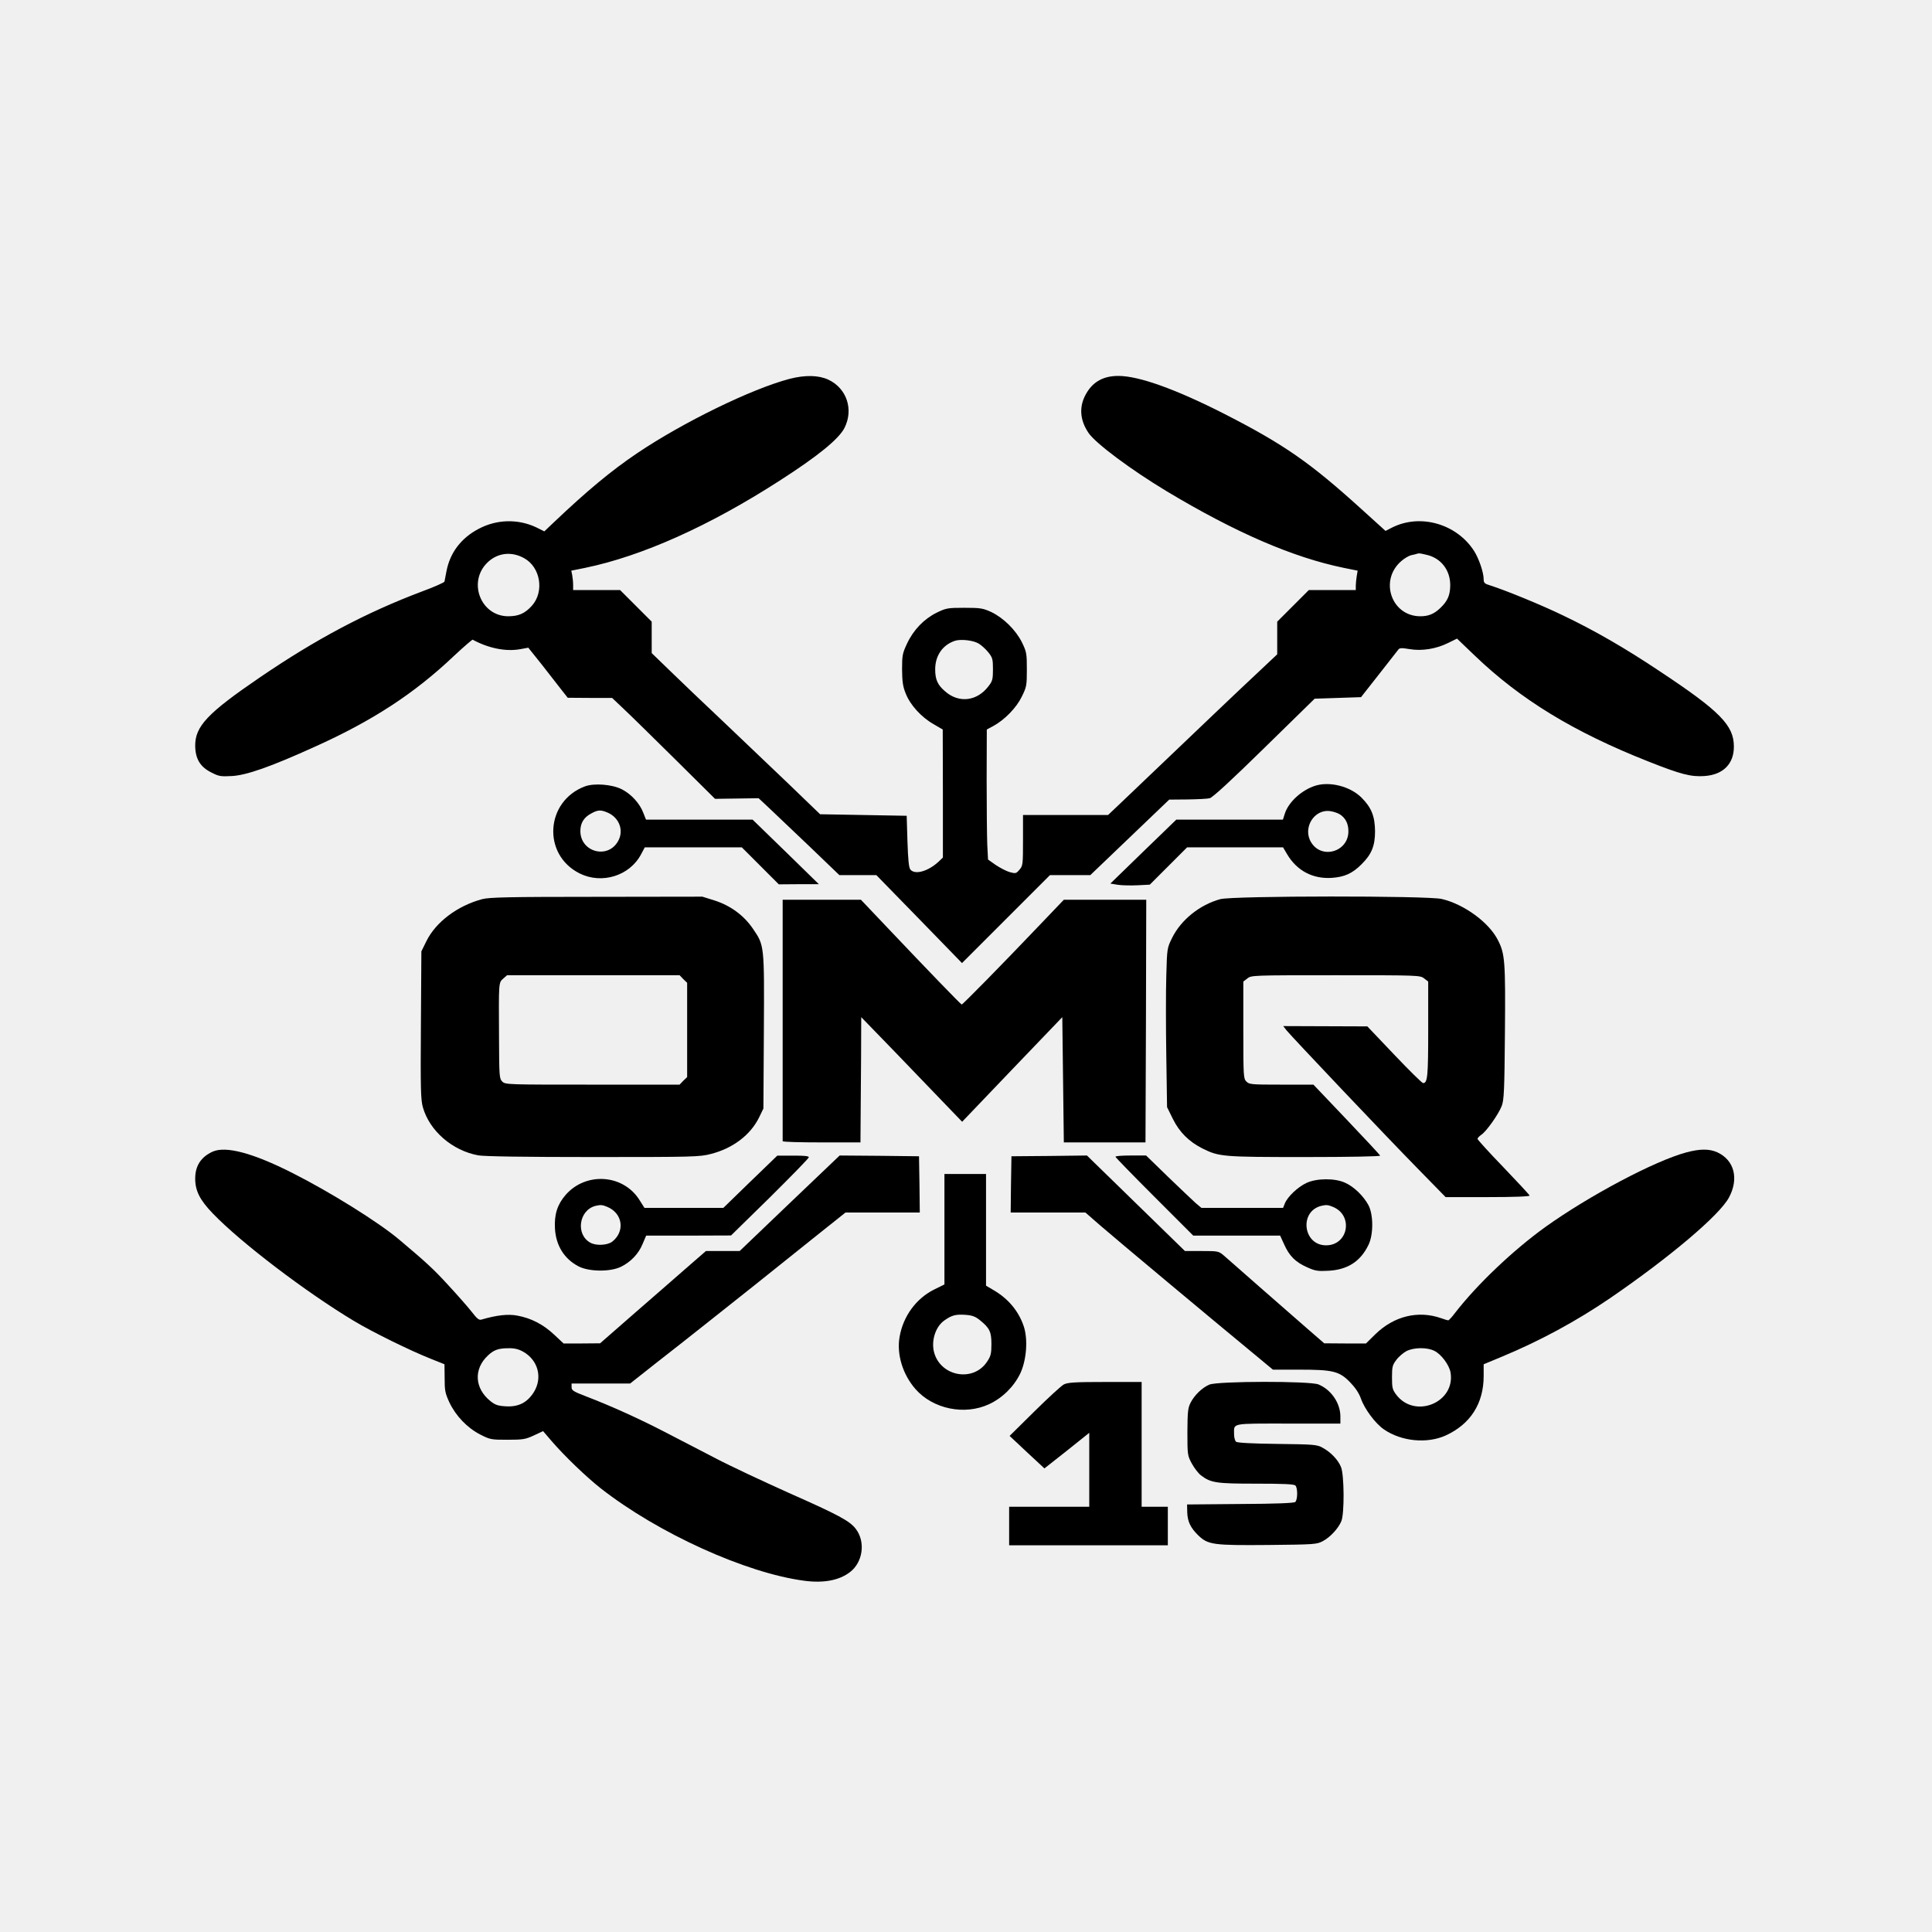
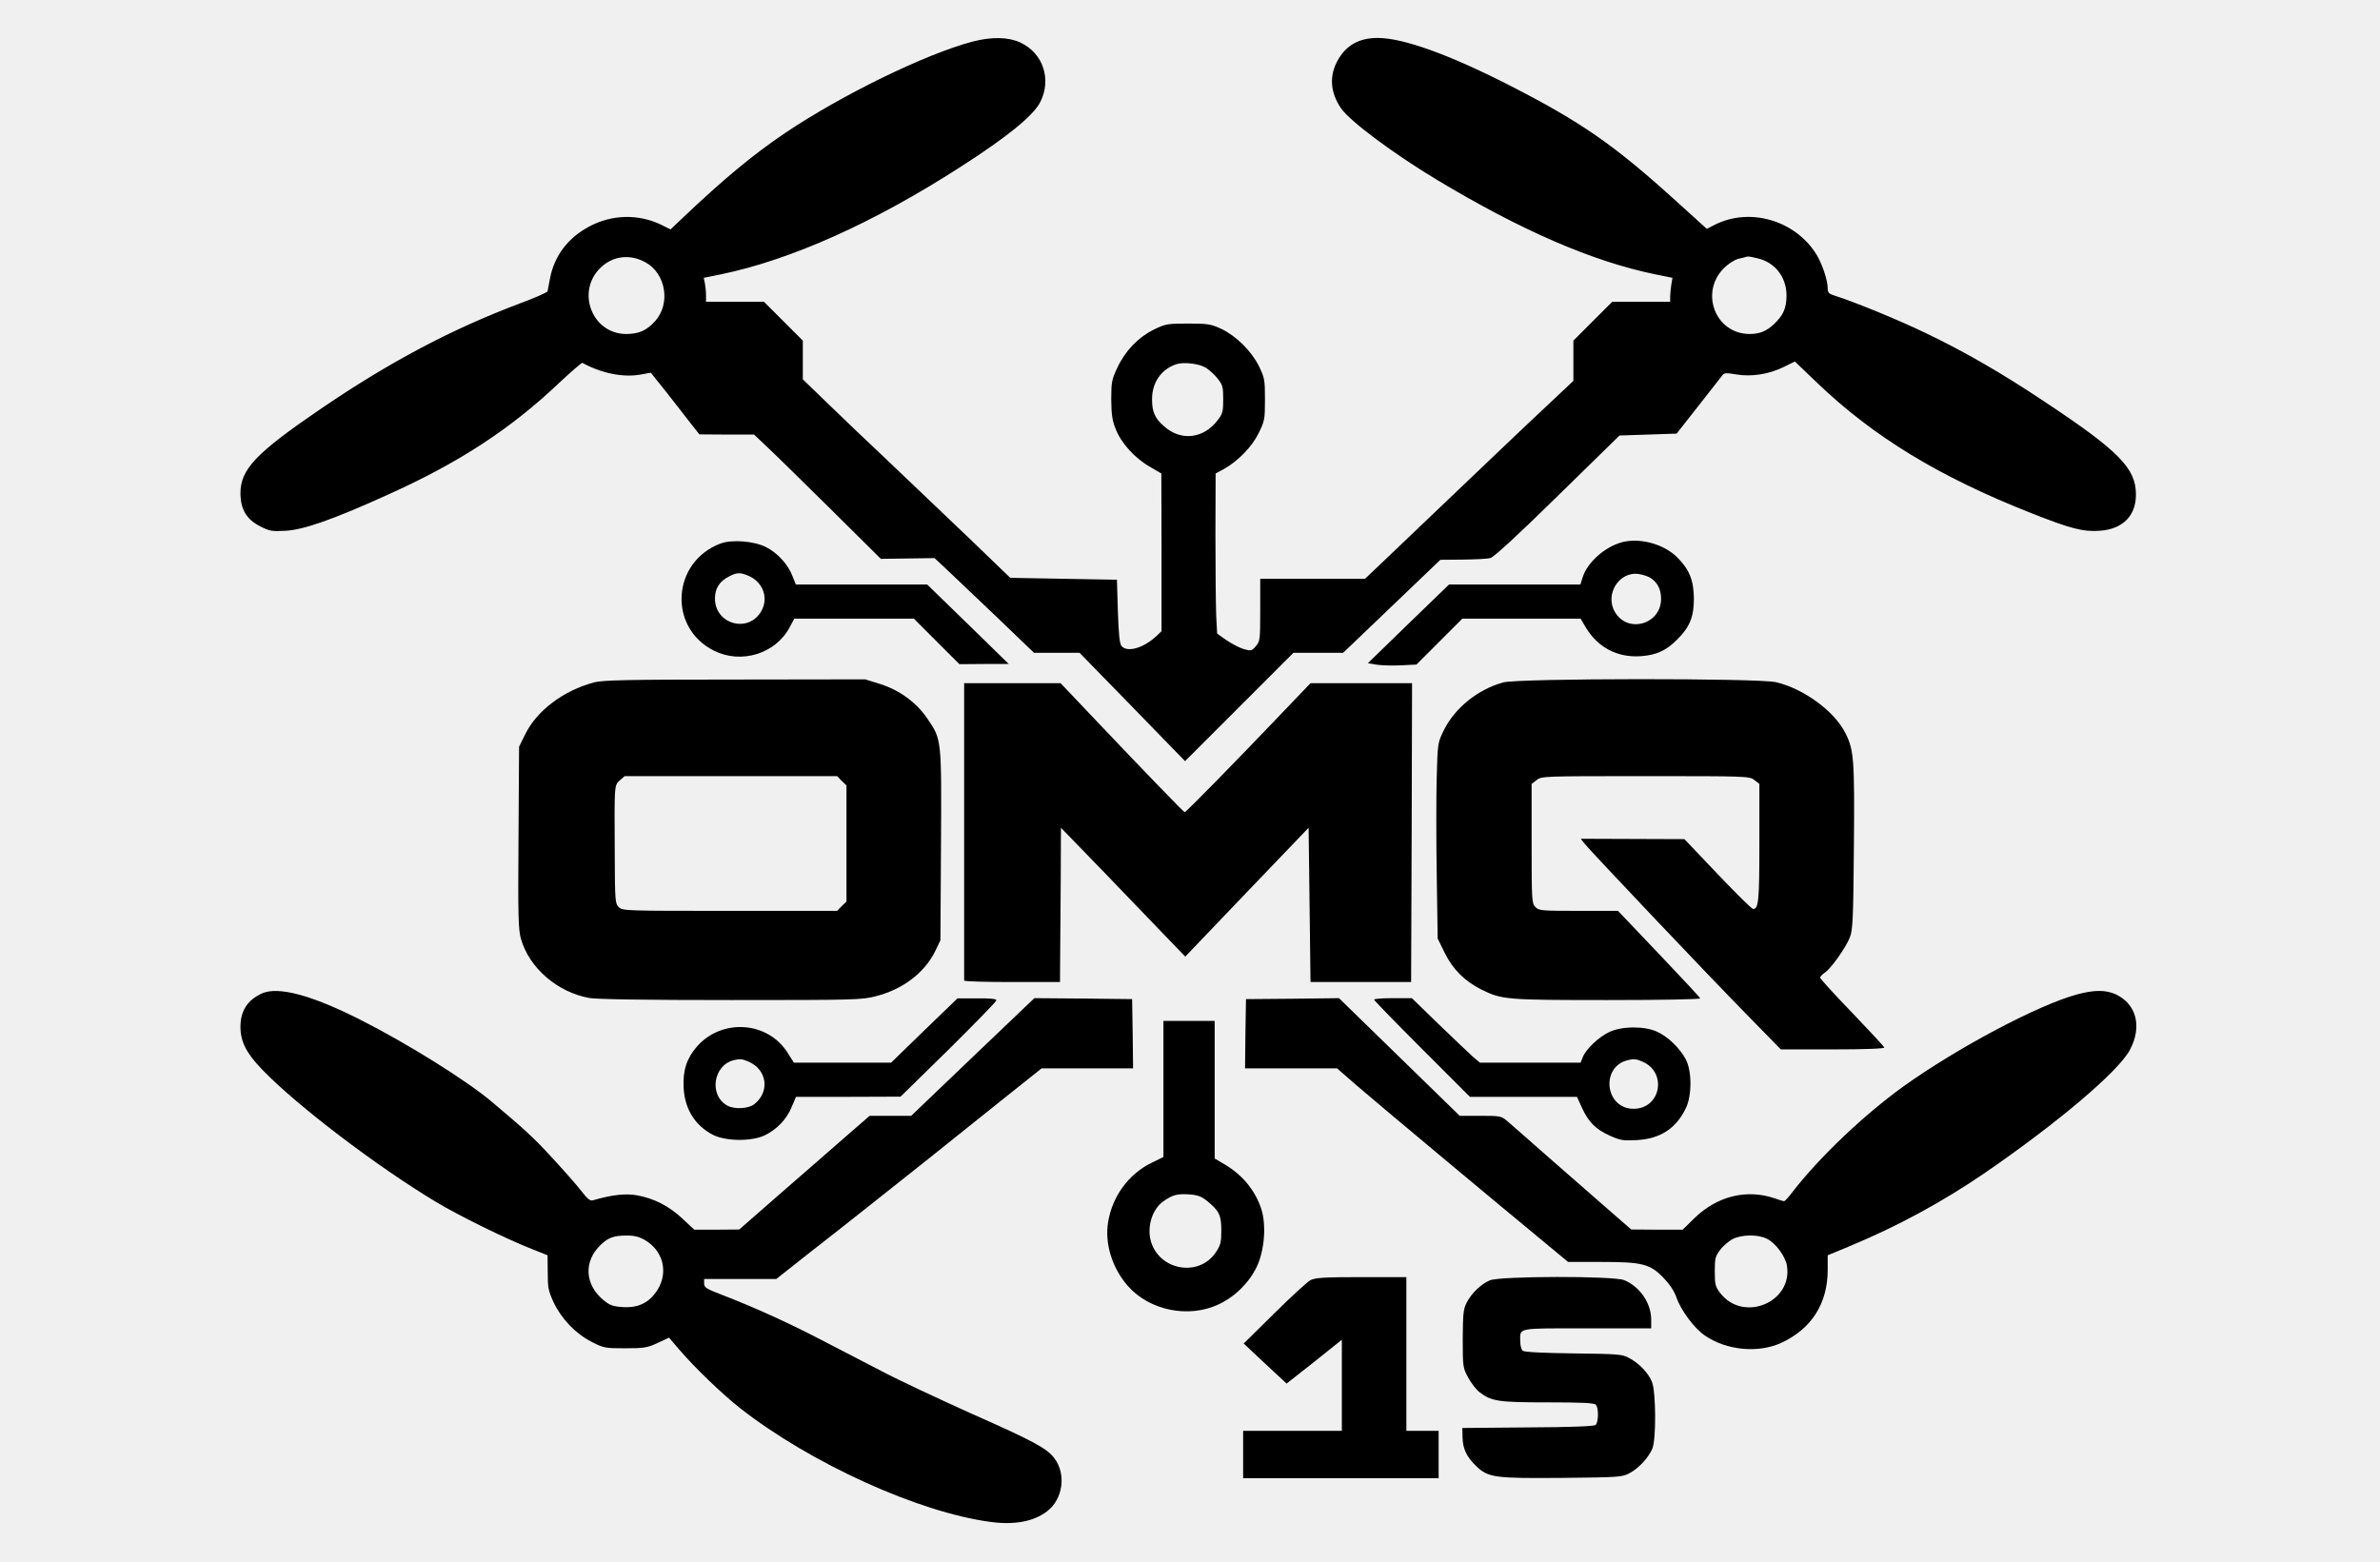
- <svg xmlns="http://www.w3.org/2000/svg" version="1.0" width="1254pt" height="1254pt" viewBox="0 0 1254 1254" preserveAspectRatio="xMidYMid meet">
-   <style type="text/css">
- @media (prefers-color-scheme: dark) {
-   g { fill: #ffffff; }
- }
- </style>
+ <svg xmlns="http://www.w3.org/2000/svg" version="1.0" width="1254pt" height="823pt" viewBox="0 224 1254 823" preserveAspectRatio="xMidYMid meet">
  <g transform="translate(0,1254) scale(0.1,-0.1)" fill="#000000" stroke="none">
    <path d="M5125 10081 c-247 -65 -692 -282 -990 -483 -169 -114 -325 -244 -541 -449 l-61 -58 -52 26 c-119 56 -257 53 -375 -10 -114 -60 -185 -155 -208 -274 -6 -32 -12 -63 -13 -68 -2 -6 -67 -35 -146 -64 -363 -137 -686 -308 -1054 -559 -337 -230 -419 -316 -418 -443 1 -84 32 -136 103 -172 50 -26 62 -28 135 -24 95 5 254 61 536 189 376 169 648 346 907 592 63 59 117 105 120 104 103 -56 215 -78 306 -62 l55 10 88 -110 c48 -61 105 -134 127 -163 l41 -52 144 -1 144 0 76 -72 c42 -39 192 -187 334 -327 l258 -256 142 2 141 2 61 -57 c33 -31 151 -143 262 -249 l201 -193 120 0 120 0 278 -285 278 -286 286 286 285 285 131 0 131 0 256 245 256 245 118 1 c65 1 130 4 145 8 18 4 142 118 354 326 l327 320 151 5 150 5 114 145 c63 80 119 152 126 161 9 14 20 15 74 6 80 -14 174 1 252 40 l57 28 116 -111 c297 -285 643 -496 1127 -687 212 -84 276 -100 363 -94 121 8 192 79 191 192 0 137 -90 229 -481 488 -226 151 -424 265 -627 362 -140 68 -375 164 -473 195 -37 11 -43 17 -43 40 0 44 -30 132 -61 182 -113 178 -350 246 -533 154 l-43 -22 -159 144 c-330 299 -499 417 -884 614 -316 161 -557 248 -691 248 -95 0 -162 -36 -206 -110 -51 -84 -46 -175 13 -261 47 -68 275 -238 504 -376 446 -268 821 -431 1153 -499 l89 -18 -6 -36 c-3 -19 -6 -47 -6 -62 l0 -28 -152 0 -153 0 -102 -102 -103 -103 0 -106 0 -106 -137 -129 c-118 -110 -300 -284 -864 -822 l-97 -92 -276 0 -276 0 0 -164 c0 -157 -1 -166 -23 -191 -21 -25 -25 -26 -62 -16 -22 6 -62 27 -91 46 l-51 36 -5 97 c-2 53 -4 243 -4 422 l1 325 43 23 c74 41 149 118 184 190 31 63 33 72 33 177 0 104 -2 114 -32 176 -40 80 -120 159 -200 197 -53 24 -69 27 -173 27 -110 0 -119 -2 -181 -32 -82 -41 -150 -111 -192 -201 -29 -62 -32 -75 -32 -167 1 -80 5 -111 24 -157 29 -74 101 -153 180 -198 l60 -35 1 -416 0 -415 -27 -26 c-69 -64 -154 -88 -184 -52 -10 12 -15 63 -19 183 l-5 166 -281 5 -281 5 -219 211 c-120 115 -311 297 -424 404 -113 106 -260 247 -327 312 l-123 119 0 102 0 102 -102 102 -103 103 -152 0 -153 0 0 34 c0 18 -3 47 -6 63 l-6 29 89 18 c369 76 807 272 1263 566 248 159 384 270 421 342 61 120 15 258 -105 314 -63 29 -150 31 -251 5z m-1723 -1164 c107 -59 132 -218 50 -309 -45 -50 -86 -68 -154 -68 -178 1 -264 223 -134 349 65 63 156 74 238 28z m5857 22 c94 -21 155 -100 154 -199 -1 -65 -17 -101 -65 -147 -40 -38 -76 -53 -129 -53 -187 0 -268 232 -125 357 20 18 49 35 64 39 15 3 32 7 37 9 16 5 17 5 64 -6z m-2907 -576 c17 -10 45 -35 62 -56 28 -35 31 -45 31 -111 0 -64 -3 -77 -29 -110 -74 -98 -193 -112 -282 -33 -49 42 -64 77 -64 143 0 89 49 159 129 185 38 12 118 3 153 -18z" />
    <path d="M3797 7436 c-257 -96 -279 -443 -35 -565 144 -72 325 -16 399 124 l24 45 315 0 315 0 120 -120 120 -120 130 1 130 0 -215 210 -215 209 -346 0 -346 0 -17 43 c-23 62 -79 123 -140 154 -63 32 -179 41 -239 19z m146 -170 c76 -32 108 -116 69 -185 -66 -120 -245 -72 -245 65 0 53 24 91 74 116 41 22 60 22 102 4z" />
    <path d="M8540 7441 c-89 -27 -175 -105 -200 -180 l-13 -41 -346 0 -346 0 -214 -207 -214 -208 49 -8 c27 -4 85 -5 128 -3 l79 4 121 121 121 121 312 0 311 0 26 -44 c63 -107 166 -162 290 -154 84 6 134 29 193 88 66 65 88 120 88 215 -1 98 -24 154 -88 218 -72 72 -203 106 -297 78z m157 -187 c36 -23 55 -60 55 -108 2 -134 -173 -187 -242 -73 -57 93 20 218 125 202 22 -3 50 -13 62 -21z" />
    <path d="M3130 6704 c-161 -43 -302 -149 -363 -274 l-32 -65 -3 -478 c-3 -418 -1 -486 13 -535 44 -153 191 -280 359 -311 39 -7 296 -11 746 -11 652 0 691 1 764 20 142 36 257 123 313 237 l28 58 3 499 c3 563 4 558 -71 668 -59 87 -146 150 -248 183 l-80 25 -687 -1 c-569 0 -696 -3 -742 -15z m1305 -519 l25 -24 0 -306 0 -306 -25 -24 -24 -25 -566 0 c-552 0 -565 0 -585 20 -19 19 -20 34 -21 283 -2 364 -3 358 27 385 l25 22 560 0 560 0 24 -25z" />
    <path d="M7921 6704 c-133 -36 -255 -134 -313 -251 -33 -67 -33 -68 -38 -248 -3 -99 -3 -331 0 -516 l5 -335 38 -77 c42 -85 104 -147 191 -191 109 -54 129 -56 664 -56 289 0 492 4 490 9 -1 5 -100 111 -218 235 l-215 226 -207 0 c-195 0 -209 1 -228 20 -19 19 -20 33 -20 334 l0 315 26 20 c26 21 35 21 574 21 539 0 548 0 574 -21 l26 -20 0 -310 c0 -305 -4 -349 -33 -349 -7 0 -91 83 -187 184 l-175 184 -273 1 -273 1 21 -27 c32 -40 644 -686 854 -900 l179 -183 274 0 c171 0 273 4 271 10 -1 5 -78 88 -170 184 -93 96 -168 179 -168 184 0 5 11 17 24 26 33 21 112 133 133 187 15 39 18 98 21 476 4 464 0 512 -45 600 -57 115 -220 234 -365 268 -92 22 -1356 21 -1437 -1z" />
    <path d="M5080 5920 c0 -429 0 -783 0 -787 0 -5 114 -8 253 -8 l252 0 1 145 c1 80 2 263 3 407 l1 261 223 -230 c122 -127 269 -280 327 -340 l105 -109 325 340 325 339 5 -406 5 -407 265 0 265 0 3 788 2 787 -267 0 -268 0 -174 -182 c-226 -237 -482 -498 -489 -498 -5 0 -214 216 -486 503 l-168 177 -254 0 -254 0 0 -780z" />
    <path d="M1380 5065 c-76 -35 -113 -92 -113 -175 0 -79 30 -139 115 -227 182 -189 604 -510 914 -696 119 -72 367 -194 504 -248 l85 -34 1 -90 c0 -80 3 -97 31 -158 42 -88 116 -165 200 -208 64 -33 72 -34 177 -34 101 0 117 3 171 28 l60 28 54 -63 c83 -97 228 -236 321 -309 372 -291 941 -549 1319 -599 126 -17 228 2 298 56 84 64 102 196 38 280 -39 52 -112 91 -435 234 -169 76 -383 176 -474 224 -91 47 -239 124 -328 170 -172 89 -349 169 -510 231 -86 33 -98 40 -98 61 l0 24 190 0 190 0 162 128 c90 70 240 188 333 262 94 74 235 186 315 250 80 64 245 196 366 293 l222 177 241 0 241 0 -2 183 -3 182 -258 3 -257 2 -325 -310 -324 -310 -109 0 -110 0 -114 -99 c-62 -54 -216 -189 -343 -299 l-230 -201 -119 -1 -118 0 -62 58 c-72 67 -148 106 -239 123 -60 11 -133 3 -232 -26 -16 -5 -29 6 -63 50 -24 31 -92 108 -152 173 -97 106 -142 147 -320 297 -133 112 -447 308 -691 431 -259 131 -433 177 -519 139z m2015 -1298 c98 -55 128 -169 70 -263 -43 -68 -100 -97 -182 -92 -51 3 -69 9 -100 34 -103 83 -110 208 -16 296 38 36 68 47 133 47 39 1 66 -6 95 -22z" />
    <path d="M10945 5060 c-205 -55 -631 -281 -916 -485 -209 -151 -441 -371 -585 -557 -20 -27 -40 -48 -44 -48 -4 0 -25 6 -46 14 -149 52 -305 14 -426 -103 l-62 -61 -136 0 -135 1 -106 92 c-58 50 -197 173 -310 271 -112 99 -219 192 -237 208 -32 27 -36 28 -142 28 l-109 0 -318 310 -318 310 -245 -3 -245 -2 -3 -182 -2 -183 242 0 243 0 95 -83 c88 -77 755 -634 1010 -844 l112 -93 172 0 c219 0 260 -10 331 -84 32 -33 56 -69 68 -103 23 -67 94 -163 150 -201 113 -78 280 -94 401 -39 161 74 246 208 246 386 l0 76 118 49 c250 104 484 231 704 381 388 266 709 538 770 652 66 123 35 243 -76 294 -52 23 -112 23 -201 -1z m-1635 -1288 c45 -22 96 -91 105 -140 33 -195 -231 -304 -352 -145 -25 33 -28 45 -28 113 0 68 3 80 28 113 15 21 45 46 65 57 48 25 135 26 182 2z" />
    <path d="M4870 4870 l-175 -170 -256 0 -256 0 -31 49 c-104 169 -347 187 -480 36 -54 -62 -75 -127 -70 -218 6 -112 61 -199 154 -247 69 -35 206 -36 275 -2 63 31 114 84 140 148 l23 54 275 0 276 1 253 248 c138 137 252 253 252 260 0 7 -32 11 -102 10 l-103 0 -175 -169z m-927 -164 c99 -42 115 -159 31 -225 -31 -24 -105 -28 -142 -7 -97 53 -75 211 33 239 34 8 45 7 78 -7z" />
    <path d="M7240 5032 c0 -4 114 -121 253 -260 l252 -252 282 0 282 0 26 -57 c34 -76 74 -115 148 -148 53 -24 69 -27 141 -23 123 7 206 60 258 167 33 66 33 197 0 259 -31 58 -94 120 -151 145 -66 31 -187 30 -253 -2 -56 -27 -120 -88 -138 -131 l-12 -30 -265 0 -265 0 -37 31 c-20 18 -100 94 -179 170 l-143 139 -99 0 c-55 0 -100 -3 -100 -8z m1413 -326 c133 -56 98 -249 -46 -249 -149 0 -176 219 -32 256 34 8 45 7 78 -7z" />
    <path d="M6130 4561 l0 -358 -65 -32 c-118 -58 -203 -174 -226 -308 -20 -113 20 -244 103 -339 114 -130 320 -172 478 -98 88 41 162 115 203 201 40 87 50 219 22 304 -33 98 -99 178 -194 234 l-51 30 0 363 0 362 -135 0 -135 0 0 -359z m228 -588 c66 -53 77 -77 77 -157 0 -62 -4 -78 -28 -114 -91 -138 -309 -95 -346 68 -16 74 13 160 68 199 48 34 73 41 135 37 46 -3 66 -11 94 -33z" />
    <path d="M6905 3554 c-16 -8 -102 -87 -191 -175 l-161 -159 113 -106 113 -105 146 115 145 116 0 -240 0 -240 -260 0 -260 0 0 -125 0 -125 515 0 515 0 0 125 0 125 -85 0 -85 0 0 405 0 405 -237 0 c-195 0 -243 -3 -268 -16z" />
    <path d="M7850 3553 c-46 -19 -97 -68 -122 -117 -18 -35 -20 -59 -21 -191 0 -149 1 -153 29 -205 16 -29 42 -63 59 -76 64 -49 100 -54 359 -54 175 0 245 -3 254 -12 16 -16 15 -93 -1 -107 -9 -7 -124 -12 -358 -13 l-344 -3 1 -51 c2 -60 21 -100 71 -149 64 -62 98 -66 455 -63 300 3 315 4 354 25 48 25 101 83 120 129 21 49 19 302 -2 352 -19 47 -67 97 -119 125 -38 21 -56 22 -295 25 -160 2 -259 7 -267 14 -7 6 -13 28 -13 48 0 75 -26 70 351 70 l339 0 0 48 c-1 86 -60 172 -142 206 -54 23 -655 22 -708 -1z" />
  </g>
</svg>
